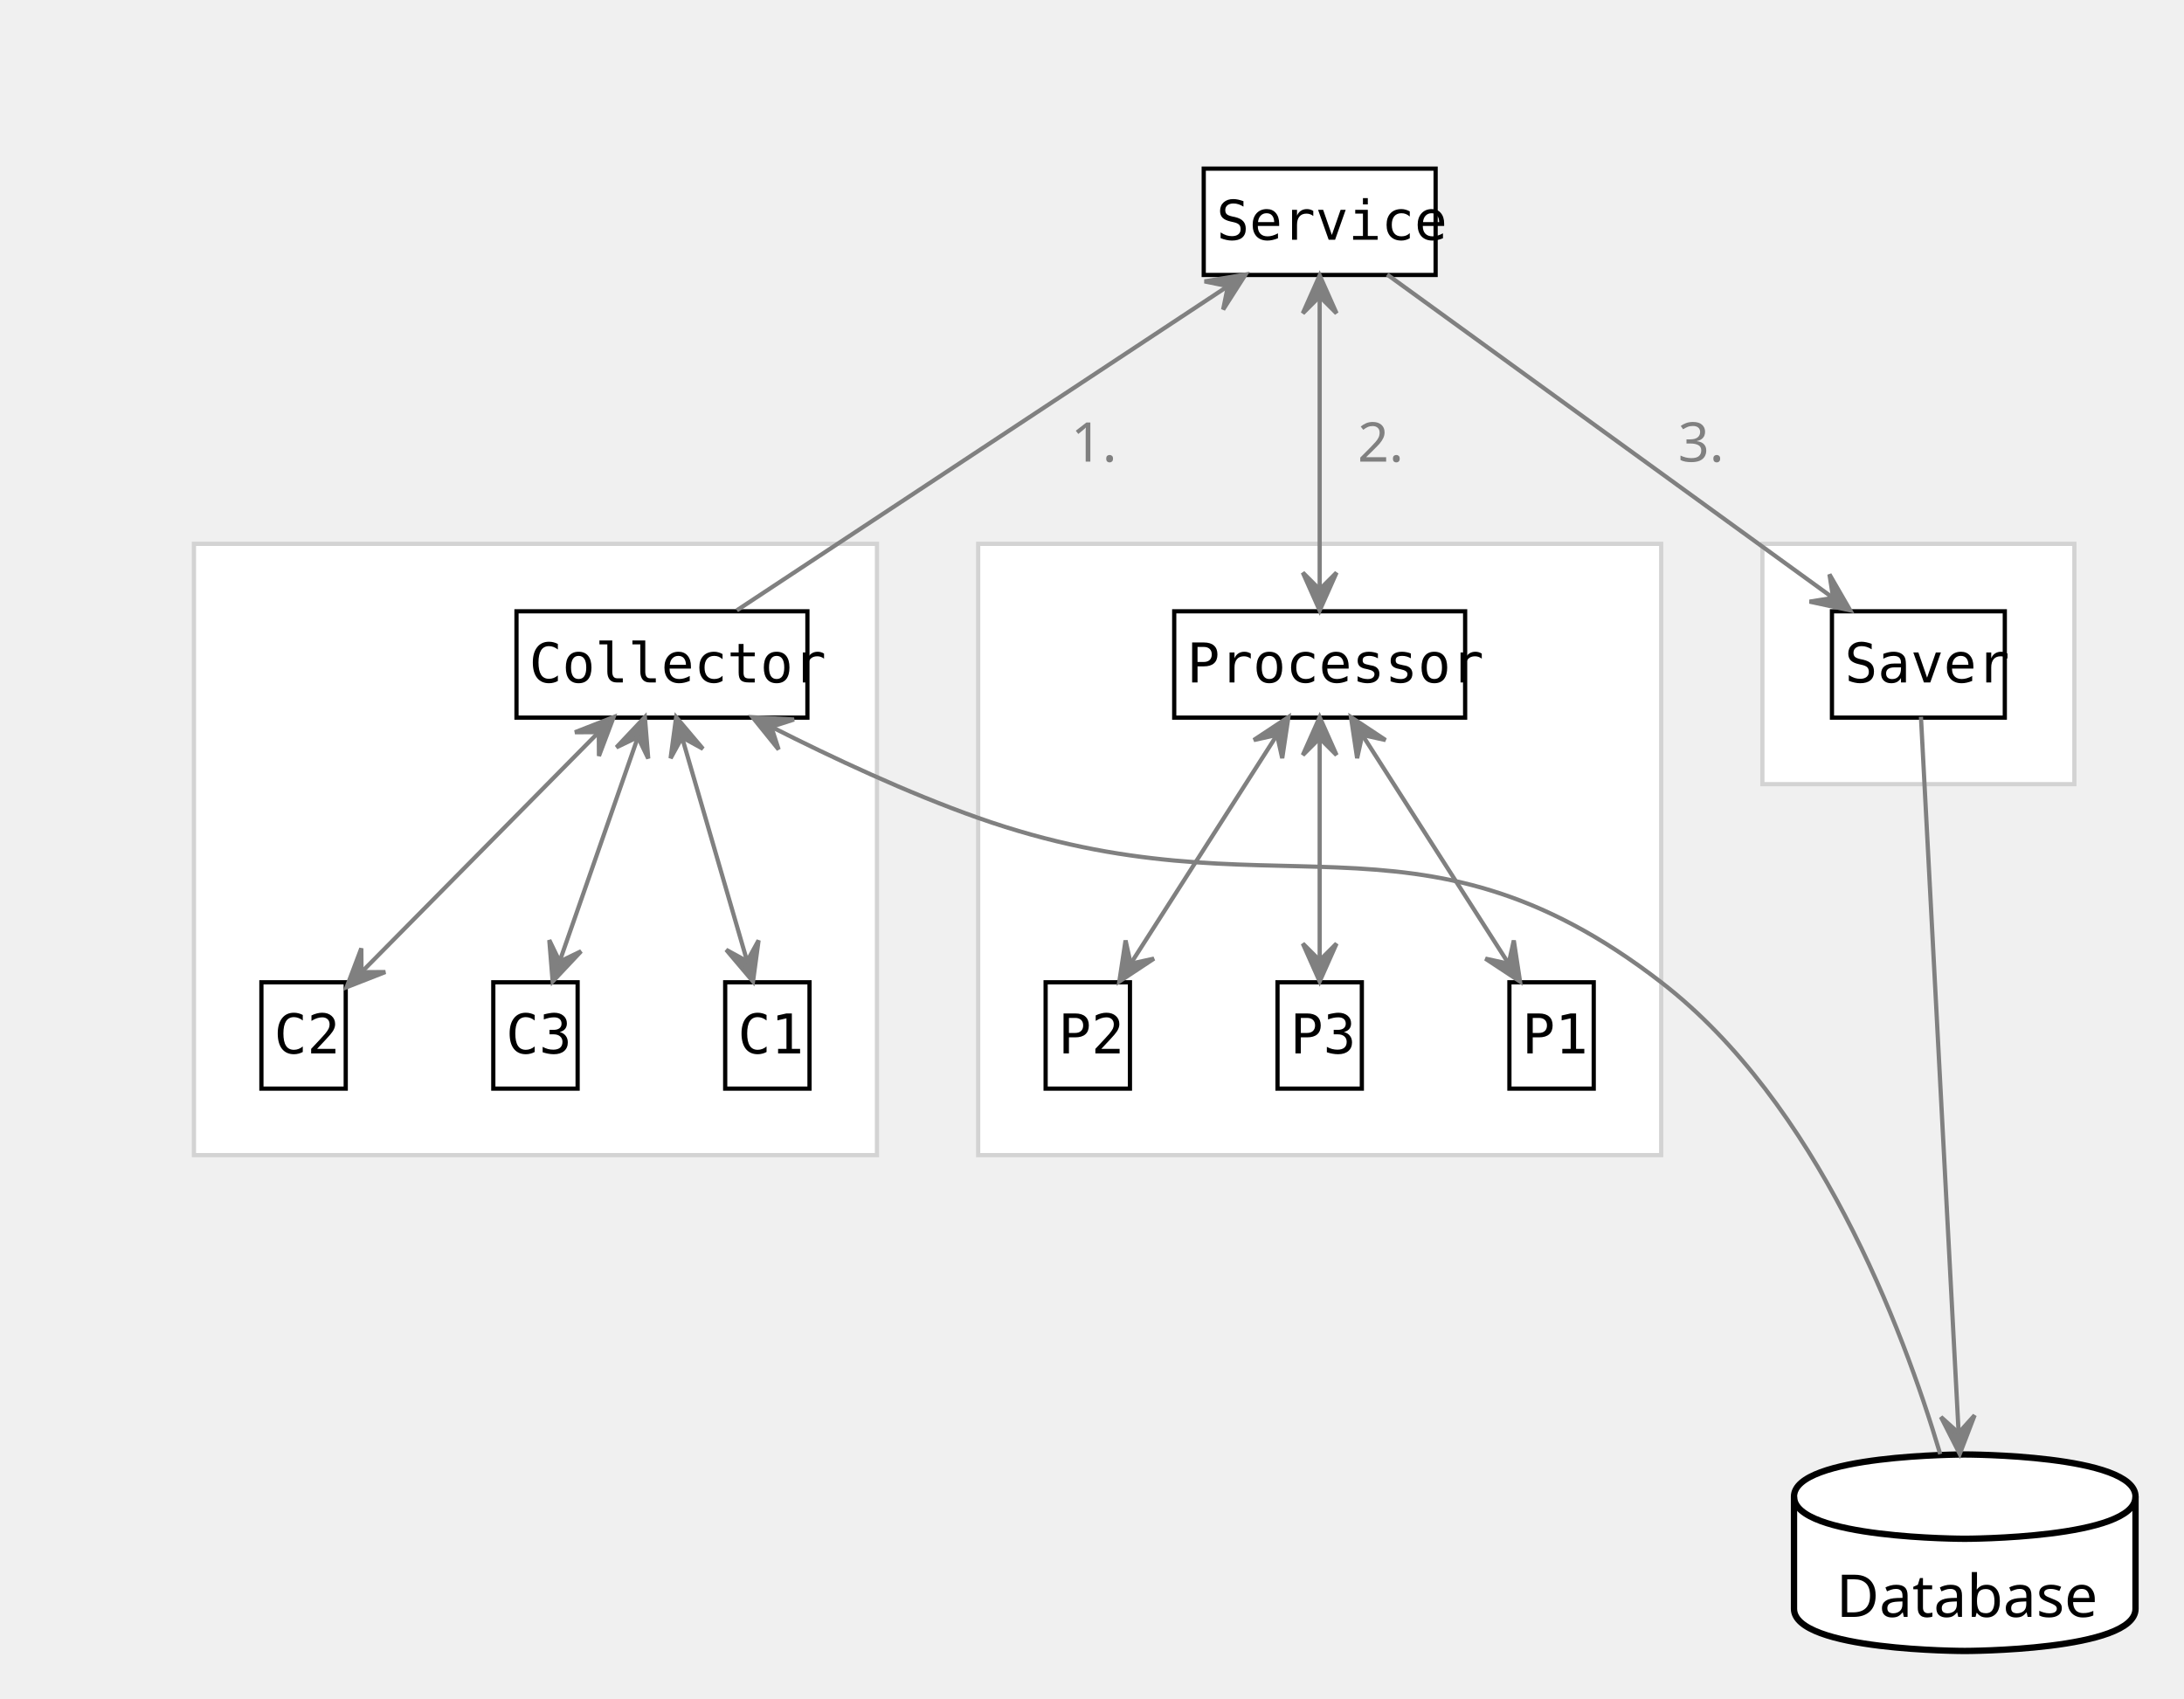
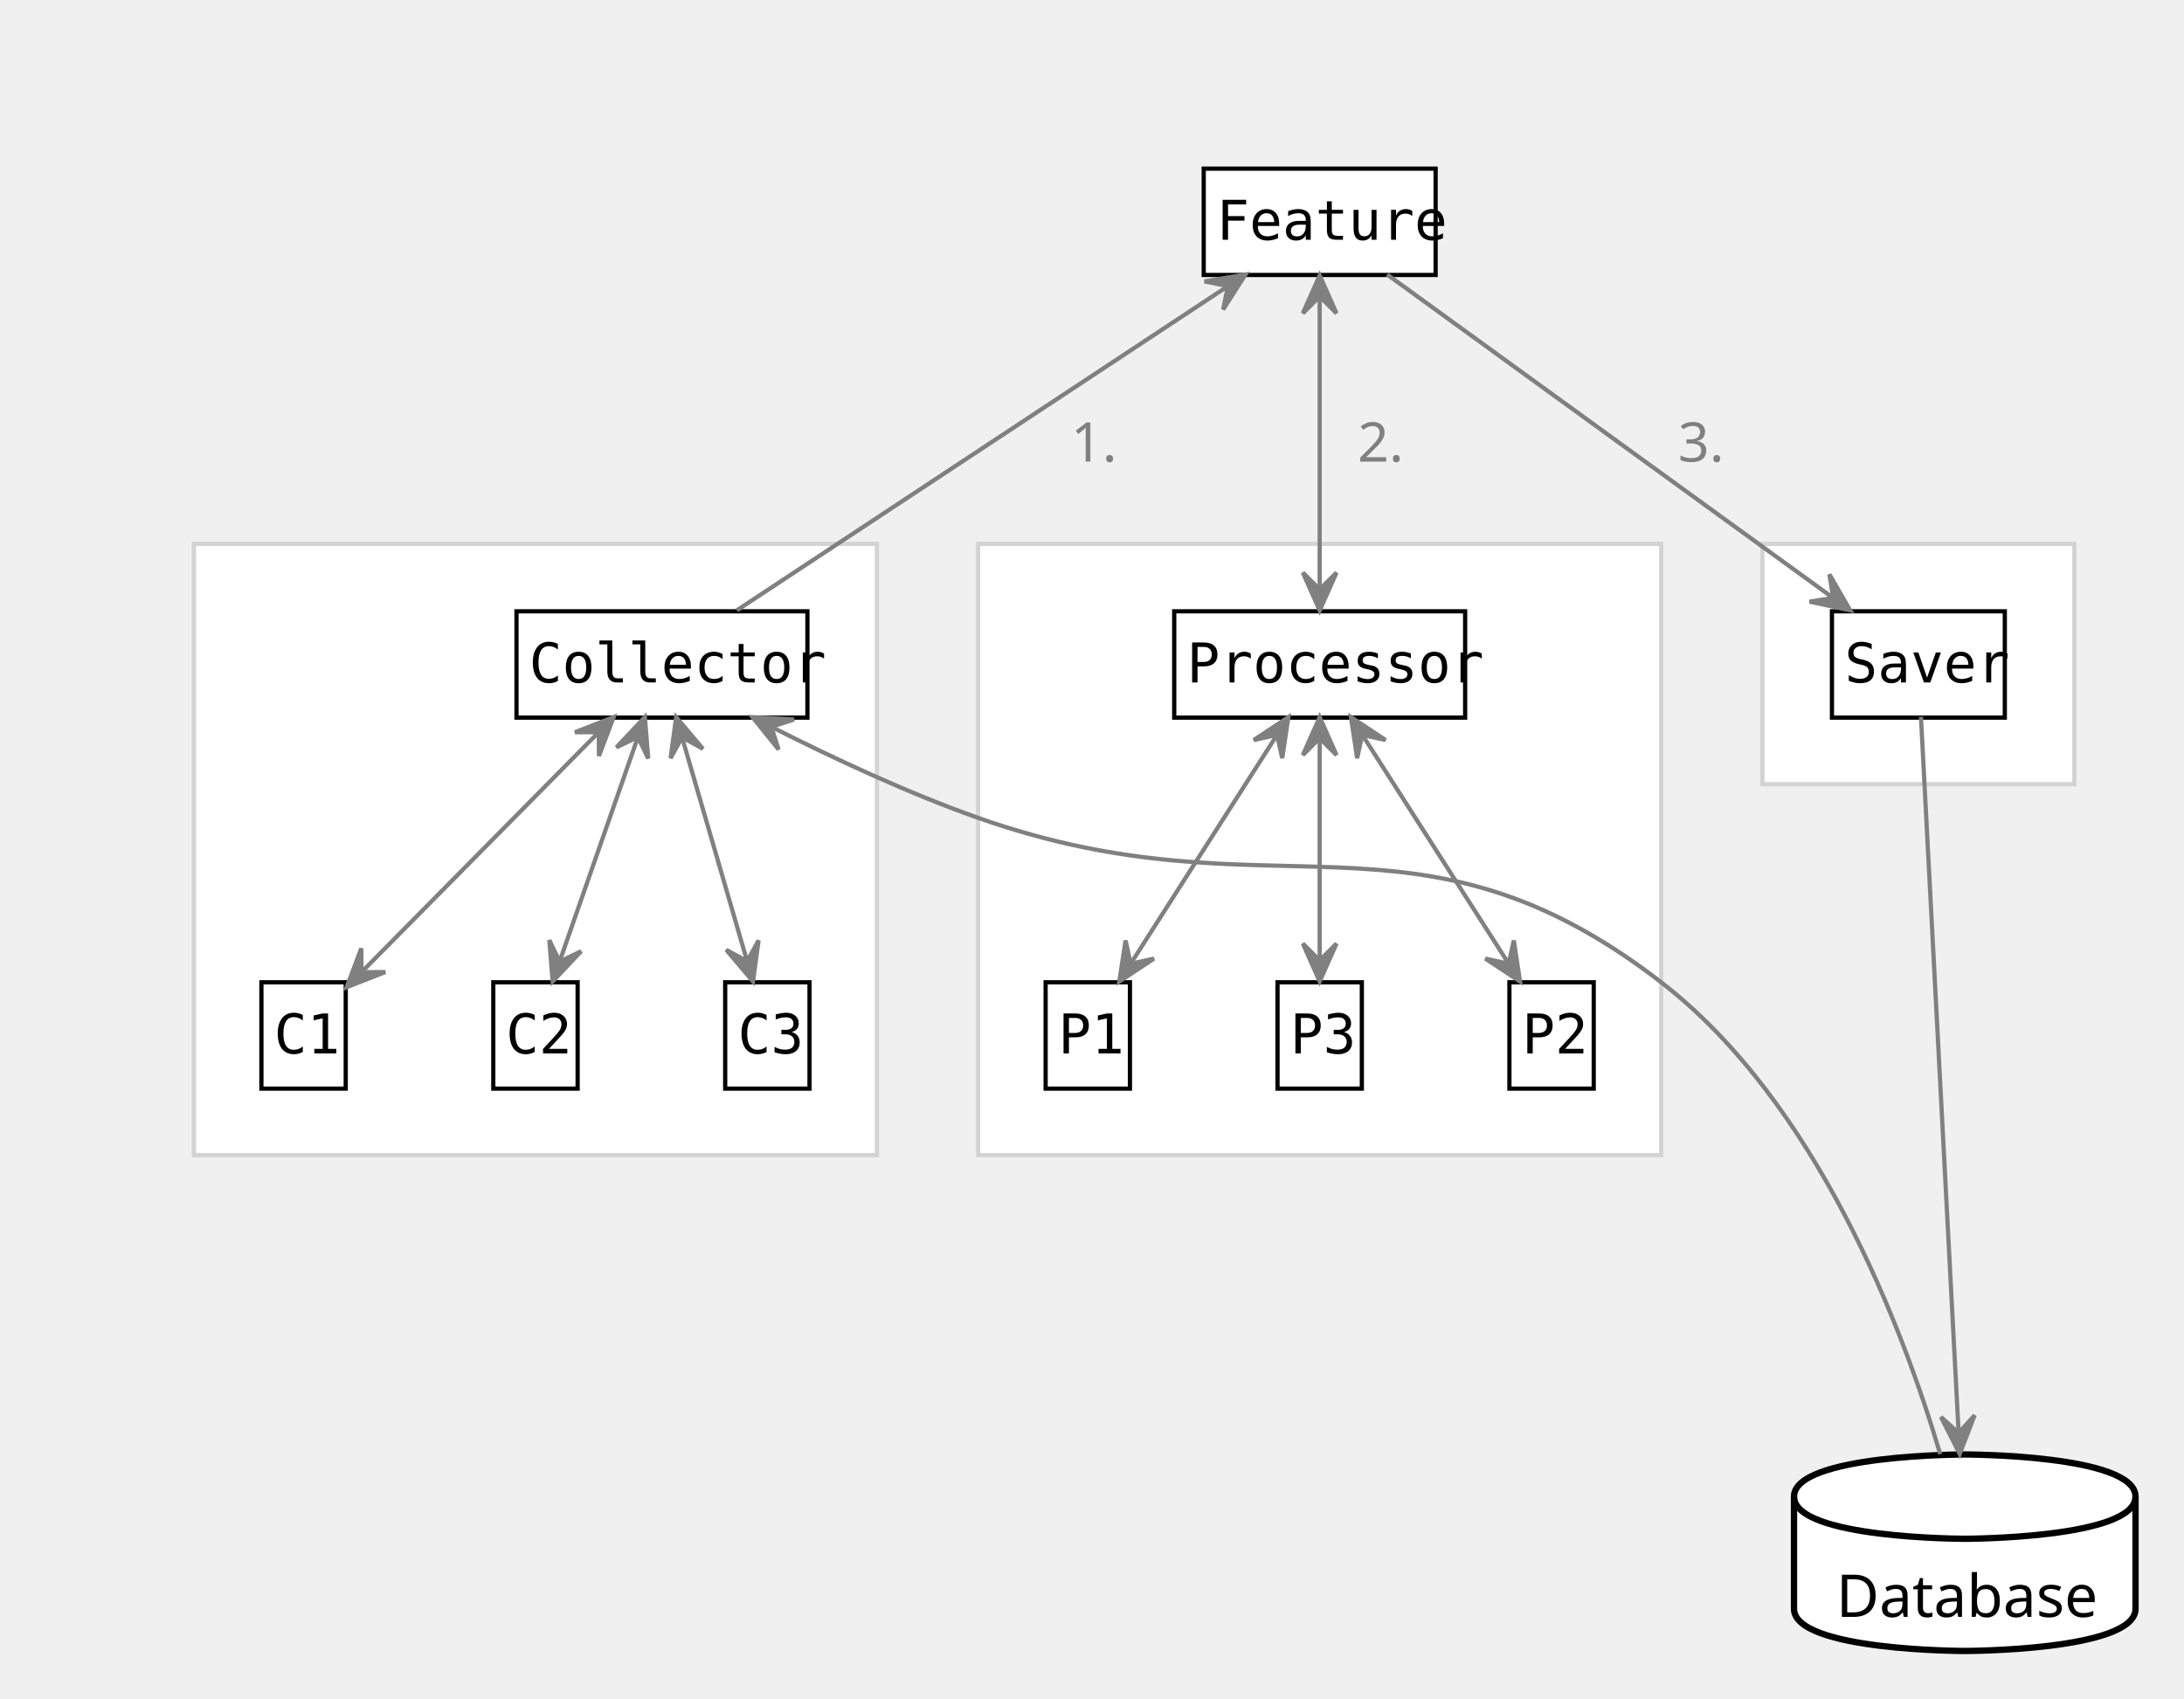
<svg xmlns="http://www.w3.org/2000/svg" contentScriptType="application/ecmascript" contentStyleType="text/css" height="403px" preserveAspectRatio="none" style="width:518px;height:403px;" version="1.1" viewBox="0 0 518 403" width="518px" zoomAndPan="magnify">
  <defs />
  <g>
    <rect fill="#FFFFFF" height="145" style="stroke: #D3D3D3; stroke-width: 1.0;" width="162" x="46" y="129" />
    <rect fill="#FFFFFF" height="145" style="stroke: #D3D3D3; stroke-width: 1.0;" width="162" x="232" y="129" />
    <rect fill="#FFFFFF" height="57" style="stroke: #D3D3D3; stroke-width: 1.0;" width="74" x="418" y="129" />
    <path d="M425.5,355 C425.5,345 466,345 466,345 C466,345 506.5,345 506.5,355 L506.5,381.609 C506.5,391.609 466,391.609 466,391.609 C466,391.609 425.5,391.609 425.5,381.609 L425.5,355 " fill="#FFFFFF" style="stroke: #000000; stroke-width: 1.5;" />
    <path d="M425.5,355 C425.5,365 466,365 466,365 C466,365 506.5,365 506.5,355 " fill="none" style="stroke: #000000; stroke-width: 1.5;" />
    <text fill="#000000" font-family="sans-serif" font-size="14" lengthAdjust="spacingAndGlyphs" textLength="61" x="435.5" y="383.533">Database</text>
-     <rect fill="#FFFFFF" height="25.222" id="Service" style="stroke: #000000; stroke-width: 1.0;" width="55" x="285.5" y="40" />
-     <text fill="#000000" font-family="Consolas" font-size="13" lengthAdjust="spacingAndGlyphs" textLength="49" x="288.5" y="56.877">Service</text>
+     <rect fill="#FFFFFF" height="25.222" id="Feature" style="stroke: #000000; stroke-width: 1.0;" width="55" x="285.5" y="40" />
+     <text fill="#000000" font-family="Consolas" font-size="13" lengthAdjust="spacingAndGlyphs" textLength="49" x="288.5" y="56.877">Feature</text>
    <rect fill="#FFFFFF" height="25.222" id="Collector" style="stroke: #000000; stroke-width: 1.0;" width="69" x="122.5" y="145" />
    <text fill="#000000" font-family="Consolas" font-size="13" lengthAdjust="spacingAndGlyphs" textLength="63" x="125.5" y="161.876">Collector</text>
-     <rect fill="#FFFFFF" height="25.222" id="C1" style="stroke: #000000; stroke-width: 1.0;" width="20" x="172" y="233" />
-     <text fill="#000000" font-family="Consolas" font-size="13" lengthAdjust="spacingAndGlyphs" textLength="14" x="175" y="249.876">C1</text>
-     <rect fill="#FFFFFF" height="25.222" id="C2" style="stroke: #000000; stroke-width: 1.0;" width="20" x="62" y="233" />
-     <text fill="#000000" font-family="Consolas" font-size="13" lengthAdjust="spacingAndGlyphs" textLength="14" x="65" y="249.876">C2</text>
-     <rect fill="#FFFFFF" height="25.222" id="C3" style="stroke: #000000; stroke-width: 1.0;" width="20" x="117" y="233" />
-     <text fill="#000000" font-family="Consolas" font-size="13" lengthAdjust="spacingAndGlyphs" textLength="14" x="120" y="249.876">C3</text>
+     <rect fill="#FFFFFF" height="25.222" id="C3" style="stroke: #000000; stroke-width: 1.0;" width="20" x="172" y="233" />
+     <text fill="#000000" font-family="Consolas" font-size="13" lengthAdjust="spacingAndGlyphs" textLength="14" x="175" y="249.876">C3</text>
+     <rect fill="#FFFFFF" height="25.222" id="C1" style="stroke: #000000; stroke-width: 1.0;" width="20" x="62" y="233" />
+     <text fill="#000000" font-family="Consolas" font-size="13" lengthAdjust="spacingAndGlyphs" textLength="14" x="65" y="249.876">C1</text>
+     <rect fill="#FFFFFF" height="25.222" id="C2" style="stroke: #000000; stroke-width: 1.0;" width="20" x="117" y="233" />
+     <text fill="#000000" font-family="Consolas" font-size="13" lengthAdjust="spacingAndGlyphs" textLength="14" x="120" y="249.876">C2</text>
    <rect fill="#FFFFFF" height="25.222" id="Processor" style="stroke: #000000; stroke-width: 1.0;" width="69" x="278.5" y="145" />
    <text fill="#000000" font-family="Consolas" font-size="13" lengthAdjust="spacingAndGlyphs" textLength="63" x="281.5" y="161.876">Processor</text>
-     <rect fill="#FFFFFF" height="25.222" id="P1" style="stroke: #000000; stroke-width: 1.0;" width="20" x="358" y="233" />
-     <text fill="#000000" font-family="Consolas" font-size="13" lengthAdjust="spacingAndGlyphs" textLength="14" x="361" y="249.876">P1</text>
-     <rect fill="#FFFFFF" height="25.222" id="P2" style="stroke: #000000; stroke-width: 1.0;" width="20" x="248" y="233" />
-     <text fill="#000000" font-family="Consolas" font-size="13" lengthAdjust="spacingAndGlyphs" textLength="14" x="251" y="249.876">P2</text>
+     <rect fill="#FFFFFF" height="25.222" id="P2" style="stroke: #000000; stroke-width: 1.0;" width="20" x="358" y="233" />
+     <text fill="#000000" font-family="Consolas" font-size="13" lengthAdjust="spacingAndGlyphs" textLength="14" x="361" y="249.876">P2</text>
+     <rect fill="#FFFFFF" height="25.222" id="P1" style="stroke: #000000; stroke-width: 1.0;" width="20" x="248" y="233" />
+     <text fill="#000000" font-family="Consolas" font-size="13" lengthAdjust="spacingAndGlyphs" textLength="14" x="251" y="249.876">P1</text>
    <rect fill="#FFFFFF" height="25.222" id="P3" style="stroke: #000000; stroke-width: 1.0;" width="20" x="303" y="233" />
    <text fill="#000000" font-family="Consolas" font-size="13" lengthAdjust="spacingAndGlyphs" textLength="14" x="306" y="249.876">P3</text>
    <rect fill="#FFFFFF" height="25.222" id="Saver" style="stroke: #000000; stroke-width: 1.0;" width="41" x="434.5" y="145" />
    <text fill="#000000" font-family="Consolas" font-size="13" lengthAdjust="spacingAndGlyphs" textLength="35" x="437.5" y="161.876">Saver</text>
-     <path d="M161.81,175.05 C166.23,190.27 172.76,212.72 177.19,227.95 " fill="none" id="Collector-C1" style="stroke: #808080; stroke-width: 1.0;" />
+     <path d="M161.81,175.05 C166.23,190.27 172.76,212.72 177.19,227.95 " fill="none" id="Collector-C3" style="stroke: #808080; stroke-width: 1.0;" />
    <polygon fill="#808080" points="178.6,232.81,179.92,223.05,177.2,228.01,172.24,225.29,178.6,232.81" style="stroke: #808080; stroke-width: 1.0;" />
    <polygon fill="#808080" points="160.37,170.1,159.05,179.86,161.77,174.9,166.73,177.62,160.37,170.1" style="stroke: #808080; stroke-width: 1.0;" />
-     <path d="M141.82,173.86 C125.96,189.9 101.29,214.86 85.92,230.42 " fill="none" id="Collector-C2" style="stroke: #808080; stroke-width: 1.0;" />
+     <path d="M141.82,173.86 C125.96,189.9 101.29,214.86 85.92,230.42 " fill="none" id="Collector-C1" style="stroke: #808080; stroke-width: 1.0;" />
    <polygon fill="#808080" points="82.22,234.16,91.391,230.569,85.734,230.603,85.7,224.946,82.22,234.16" style="stroke: #808080; stroke-width: 1.0;" />
    <polygon fill="#808080" points="145.54,170.1,136.369,173.691,142.026,173.657,142.06,179.314,145.54,170.1" style="stroke: #808080; stroke-width: 1.0;" />
-     <path d="M151.23,175.05 C145.92,190.27 138.09,212.72 132.77,227.95 " fill="none" id="Collector-C3" style="stroke: #808080; stroke-width: 1.0;" />
+     <path d="M151.23,175.05 C145.92,190.27 138.09,212.72 132.77,227.95 " fill="none" id="Collector-C2" style="stroke: #808080; stroke-width: 1.0;" />
    <polygon fill="#808080" points="131.08,232.81,137.832,225.639,132.734,228.091,130.282,222.994,131.08,232.81" style="stroke: #808080; stroke-width: 1.0;" />
    <polygon fill="#808080" points="152.95,170.1,146.198,177.271,151.296,174.819,153.748,179.916,152.95,170.1" style="stroke: #808080; stroke-width: 1.0;" />
-     <path d="M323.3,174.61 C333.12,189.95 347.81,212.93 357.64,228.3 " fill="none" id="Processor-P1" style="stroke: #808080; stroke-width: 1.0;" />
+     <path d="M323.3,174.61 C333.12,189.95 347.81,212.93 357.64,228.3 " fill="none" id="Processor-P2" style="stroke: #808080; stroke-width: 1.0;" />
    <polygon fill="#808080" points="360.52,232.81,359.041,223.073,357.826,228.598,352.301,227.383,360.52,232.81" style="stroke: #808080; stroke-width: 1.0;" />
    <polygon fill="#808080" points="320.42,170.1,321.884,179.839,323.107,174.316,328.63,175.54,320.42,170.1" style="stroke: #808080; stroke-width: 1.0;" />
-     <path d="M302.7,174.61 C292.88,189.95 278.19,212.93 268.36,228.3 " fill="none" id="Processor-P2" style="stroke: #808080; stroke-width: 1.0;" />
+     <path d="M302.7,174.61 C292.88,189.95 278.19,212.93 268.36,228.3 " fill="none" id="Processor-P1" style="stroke: #808080; stroke-width: 1.0;" />
    <polygon fill="#808080" points="265.48,232.81,273.699,227.383,268.174,228.598,266.959,223.073,265.48,232.81" style="stroke: #808080; stroke-width: 1.0;" />
    <polygon fill="#808080" points="305.58,170.1,297.37,175.54,302.893,174.316,304.116,179.839,305.58,170.1" style="stroke: #808080; stroke-width: 1.0;" />
    <path d="M313,175.49 C313,190.58 313,212.53 313,227.6 " fill="none" id="Processor-P3" style="stroke: #808080; stroke-width: 1.0;" />
    <polygon fill="#808080" points="313,232.81,317,223.81,313,227.81,309,223.81,313,232.81" style="stroke: #808080; stroke-width: 1.0;" />
    <polygon fill="#808080" points="313,170.1,309,179.1,313,175.1,317,179.1,313,170.1" style="stroke: #808080; stroke-width: 1.0;" />
-     <path d="M291,68.03 C259.83,88.6 203.44,125.84 174.77,144.77 " fill="none" id="Service&lt;-Collector" style="stroke: #808080; stroke-width: 1.0;" />
+     <path d="M291,68.03 C259.83,88.6 203.44,125.84 174.77,144.77 " fill="none" id="Feature&lt;-Collector" style="stroke: #808080; stroke-width: 1.0;" />
    <polygon fill="#808080" points="295.41,65.12,285.696,66.746,291.239,67.877,290.107,73.42,295.41,65.12" style="stroke: #808080; stroke-width: 1.0;" />
    <text fill="#808080" font-family="sans-serif" font-size="13" lengthAdjust="spacingAndGlyphs" textLength="11" x="254" y="109.495">1.</text>
-     <path d="M313,70.32 C313,89.49 313,120.63 313,139.76 " fill="none" id="Service-Processor" style="stroke: #808080; stroke-width: 1.0;" />
+     <path d="M313,70.32 C313,89.49 313,120.63 313,139.76 " fill="none" id="Feature-Processor" style="stroke: #808080; stroke-width: 1.0;" />
    <polygon fill="#808080" points="313,144.82,317,135.82,313,139.82,309,135.82,313,144.82" style="stroke: #808080; stroke-width: 1.0;" />
    <polygon fill="#808080" points="313,65.32,309,74.32,313,70.32,317,74.32,313,65.32" style="stroke: #808080; stroke-width: 1.0;" />
    <text fill="#808080" font-family="sans-serif" font-size="13" lengthAdjust="spacingAndGlyphs" textLength="11" x="322" y="109.495">2.</text>
-     <path d="M329.01,65.12 C354.9,83.89 405.92,120.9 434.45,141.59 " fill="none" id="Service-&gt;Saver" style="stroke: #808080; stroke-width: 1.0;" />
+     <path d="M329.01,65.12 C354.9,83.89 405.92,120.9 434.45,141.59 " fill="none" id="Feature-&gt;Saver" style="stroke: #808080; stroke-width: 1.0;" />
    <polygon fill="#808080" points="438.83,144.77,433.908,136.239,434.788,141.827,429.2,142.707,438.83,144.77" style="stroke: #808080; stroke-width: 1.0;" />
    <text fill="#808080" font-family="sans-serif" font-size="13" lengthAdjust="spacingAndGlyphs" textLength="11" x="398" y="109.495">3.</text>
    <path d="M455.61,170.03 C457.3,202.17 462.1,293.39 464.54,339.74 " fill="none" id="Saver-&gt;Database" style="stroke: #808080; stroke-width: 1.0;" />
    <polygon fill="#808080" points="464.81,344.89,468.341,335.696,464.553,339.897,460.352,336.108,464.81,344.89" style="stroke: #808080; stroke-width: 1.0;" />
    <path d="M183.14,172.5 C197.3,179.67 215.28,188.1 232,194 C301.84,218.64 335.39,187.72 394,233 C430.99,261.58 451.2,314.68 460.18,344.91 " fill="none" id="Collector&lt;-Database" style="stroke: #808080; stroke-width: 1.0;" />
    <polygon fill="#808080" points="178.49,170.12,184.673,177.786,182.939,172.402,188.324,170.668,178.49,170.12" style="stroke: #808080; stroke-width: 1.0;" />
  </g>
</svg>
